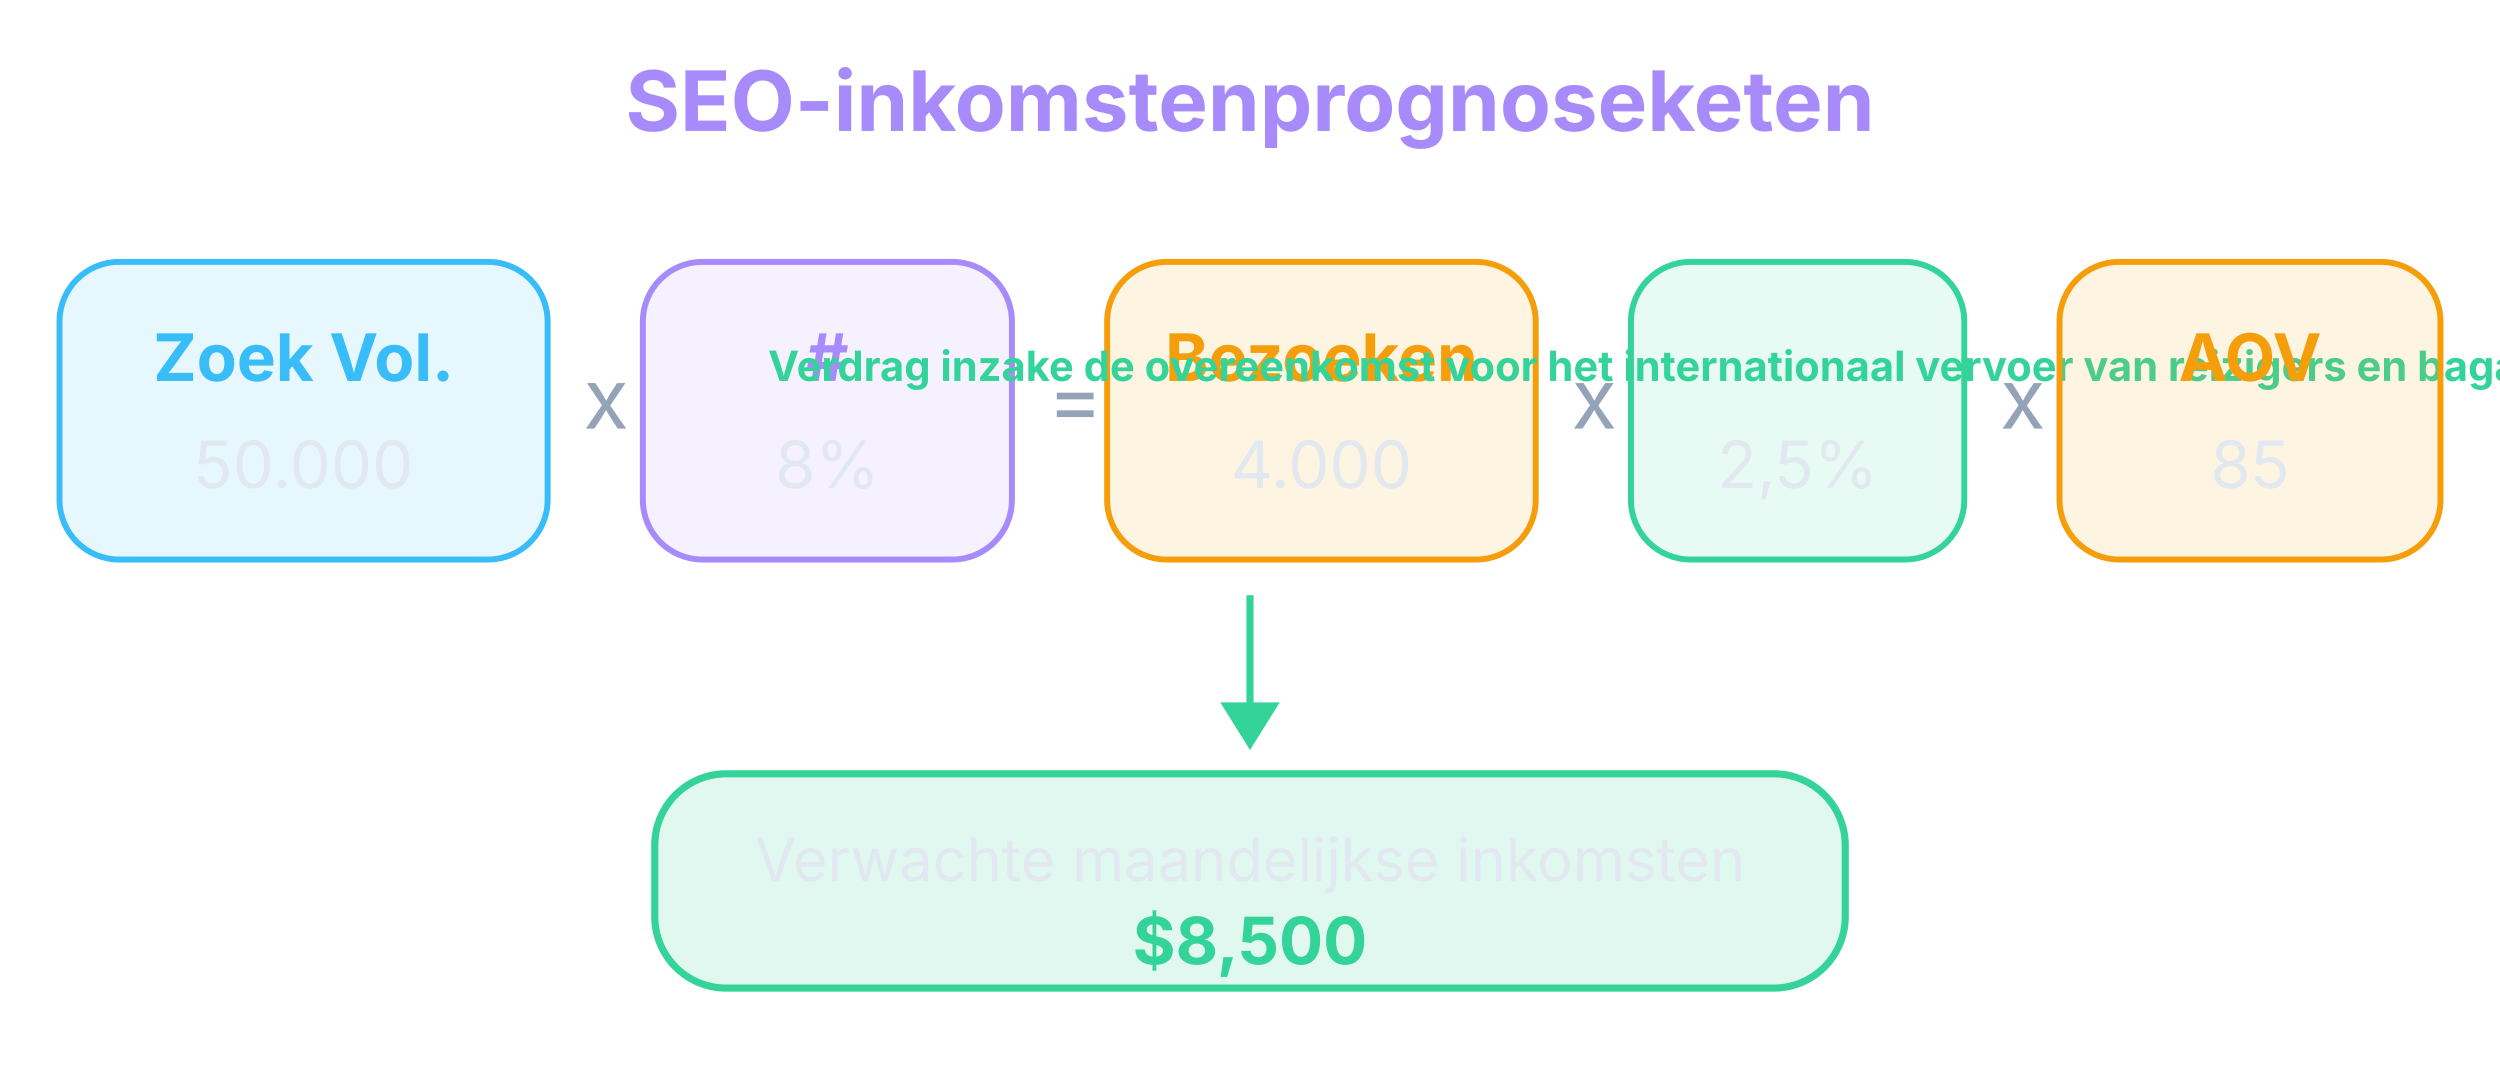
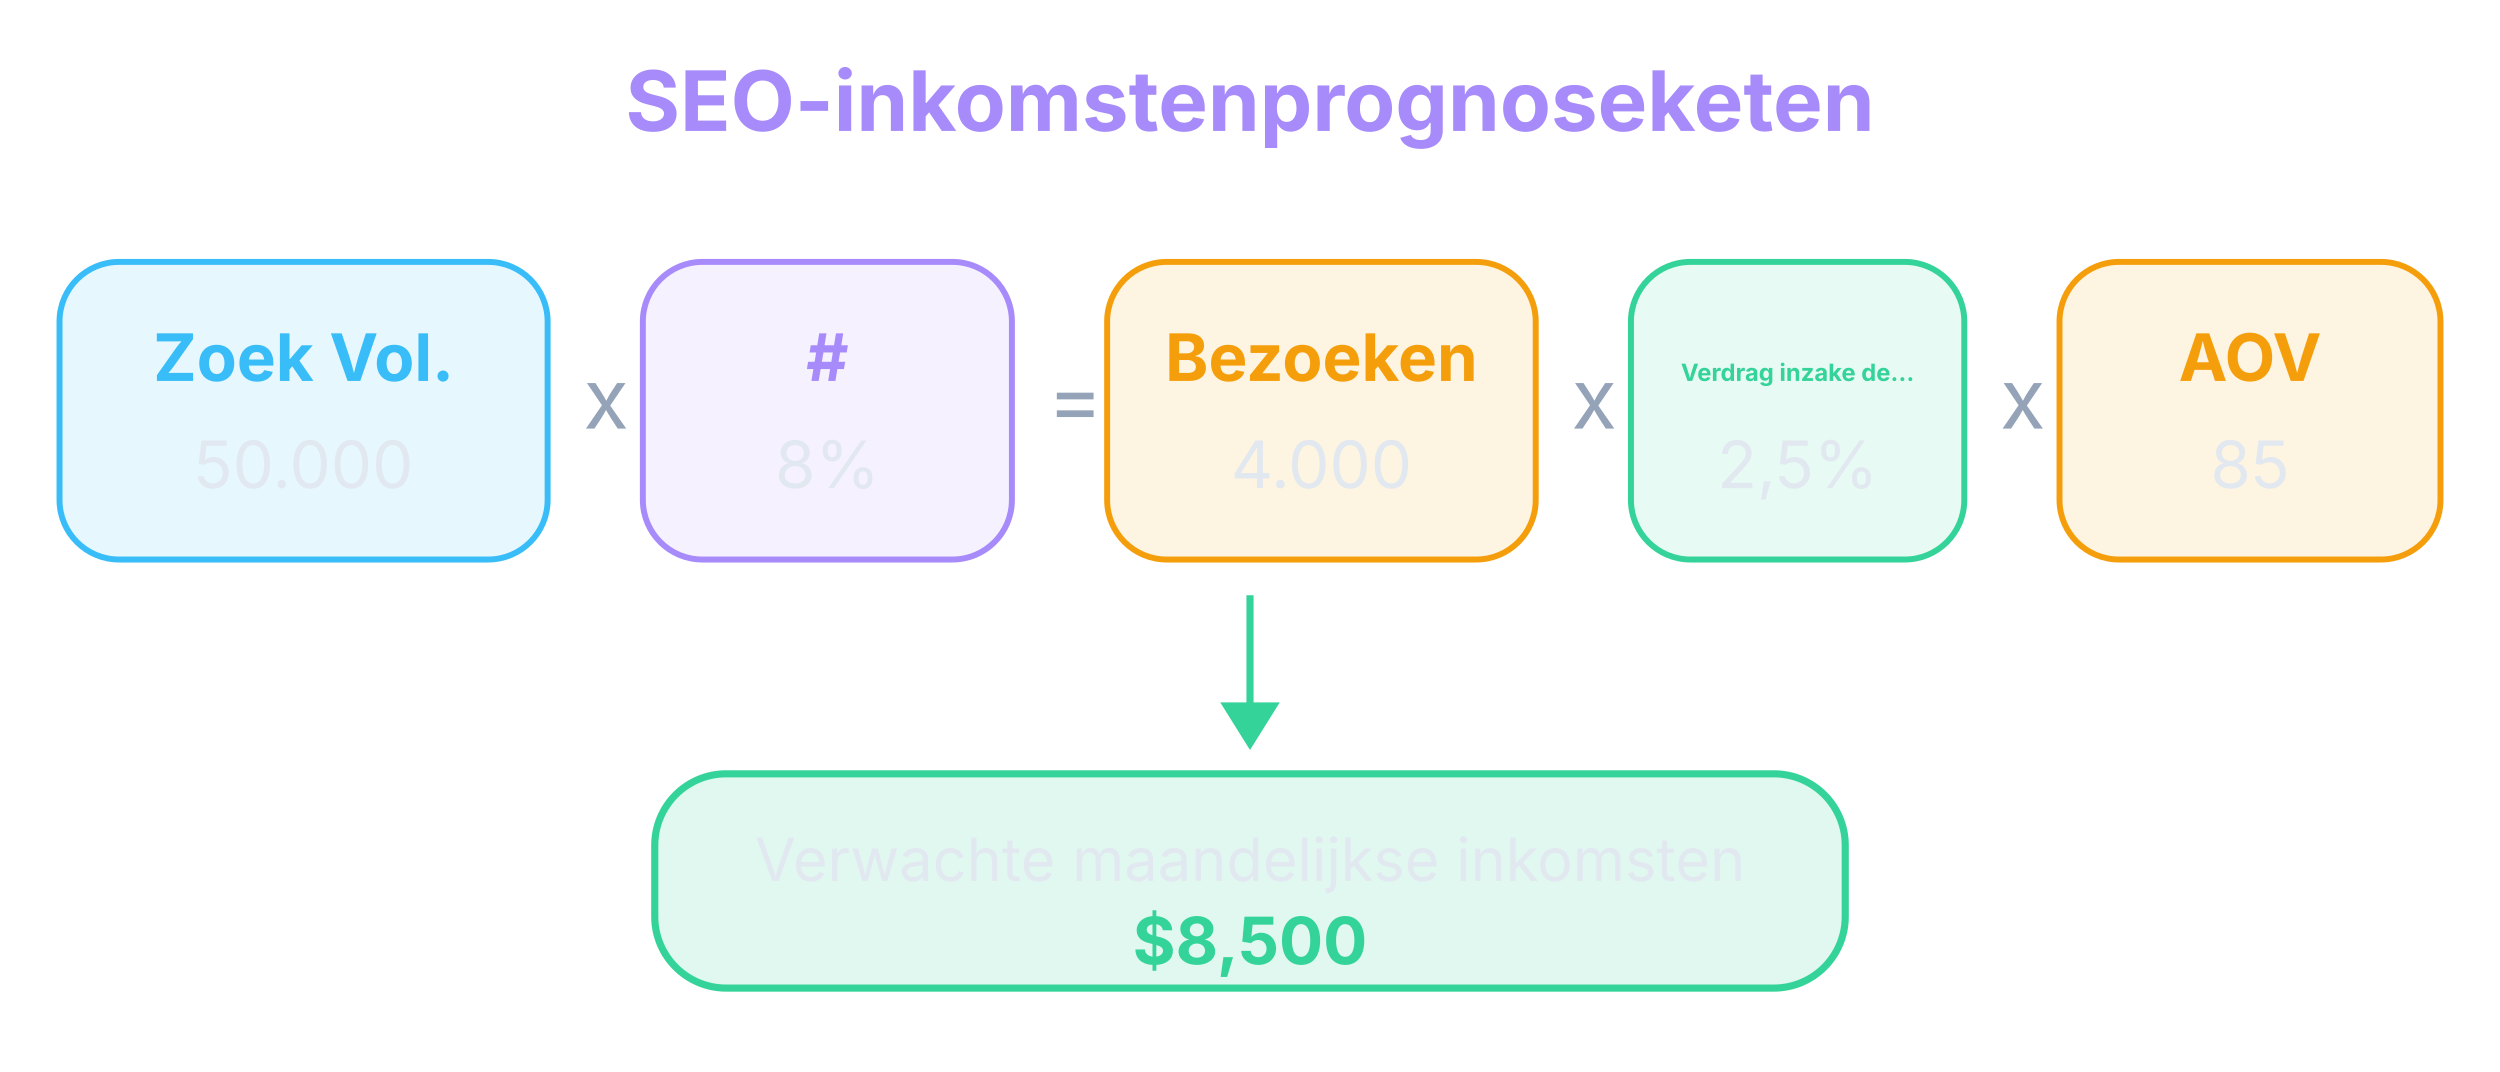
<svg xmlns="http://www.w3.org/2000/svg" viewBox="0 0 420 180" fill="none">
  <text x="210" y="22" text-anchor="middle" font-family="Inter, -apple-system, BlinkMacSystemFont, 'Segoe UI', Roboto, sans-serif" font-size="14" font-weight="bold" fill="#a78bfa">SEO-inkomstenprognoseketen</text>
  <g transform="translate(10,44)">
    <rect width="82" height="50" rx="10" fill="#38bdf8" fill-opacity="0.12" stroke="#38bdf8" stroke-width="1" />
    <text x="41" y="20" text-anchor="middle" font-family="Inter, -apple-system, BlinkMacSystemFont, 'Segoe UI', Roboto, sans-serif" font-size="11" font-weight="bold" fill="#38bdf8">Zoek Vol.</text>
    <text x="41" y="38" text-anchor="middle" font-family="Inter, -apple-system, BlinkMacSystemFont, 'Segoe UI', Roboto, sans-serif" font-size="11" fill="#e2e8f0">50.000</text>
  </g>
  <text x="98" y="72" font-family="Inter, -apple-system, BlinkMacSystemFont, 'Segoe UI', Roboto, sans-serif" font-size="14" fill="#94a3b8">x</text>
  <g transform="translate(108,44)">
    <rect width="62" height="50" rx="10" fill="#a78bfa" fill-opacity="0.12" stroke="#a78bfa" stroke-width="1" />
    <text x="31" y="20" text-anchor="middle" font-family="Inter, -apple-system, BlinkMacSystemFont, 'Segoe UI', Roboto, sans-serif" font-size="11" font-weight="bold" fill="#a78bfa">#</text>
    <text x="31" y="38" text-anchor="middle" font-family="Inter, -apple-system, BlinkMacSystemFont, 'Segoe UI', Roboto, sans-serif" font-size="11" fill="#e2e8f0">8%</text>
  </g>
  <text x="176" y="72" font-family="Inter, -apple-system, BlinkMacSystemFont, 'Segoe UI', Roboto, sans-serif" font-size="14" fill="#94a3b8">=</text>
  <g transform="translate(186,44)">
    <rect width="72" height="50" rx="10" fill="#f59e0b" fill-opacity="0.12" stroke="#f59e0b" stroke-width="1" />
    <text x="36" y="20" text-anchor="middle" font-family="Inter, -apple-system, BlinkMacSystemFont, 'Segoe UI', Roboto, sans-serif" font-size="11" font-weight="bold" fill="#f59e0b">Bezoeken</text>
    <text x="36" y="38" text-anchor="middle" font-family="Inter, -apple-system, BlinkMacSystemFont, 'Segoe UI', Roboto, sans-serif" font-size="11" fill="#e2e8f0">4.000</text>
  </g>
  <text x="264" y="72" font-family="Inter, -apple-system, BlinkMacSystemFont, 'Segoe UI', Roboto, sans-serif" font-size="14" fill="#94a3b8">x</text>
  <g transform="translate(274,44)">
    <rect width="56" height="50" rx="10" fill="#34d399" fill-opacity="0.12" stroke="#34d399" stroke-width="1" />
-     <text x="28" y="20" text-anchor="middle" font-family="Inter, -apple-system, BlinkMacSystemFont, 'Segoe UI', Roboto, sans-serif" font-size="7" font-weight="bold" fill="#34d399">Verdrag inzake de overeenkomst voor het internationaal vervoer van reizigers en bagage over de weg</text>
+     <text x="28" y="20" text-anchor="middle" font-family="Inter, -apple-system, BlinkMacSystemFont, 'Segoe UI', Roboto, sans-serif" font-size="4" font-weight="bold" fill="#34d399">Verdrag inzake de…</text>
    <text x="28" y="38" text-anchor="middle" font-family="Inter, -apple-system, BlinkMacSystemFont, 'Segoe UI', Roboto, sans-serif" font-size="11" fill="#e2e8f0">2,5%</text>
  </g>
  <text x="336" y="72" font-family="Inter, -apple-system, BlinkMacSystemFont, 'Segoe UI', Roboto, sans-serif" font-size="14" fill="#94a3b8">x</text>
  <g transform="translate(346,44)">
    <rect width="64" height="50" rx="10" fill="#f59e0b" fill-opacity="0.12" stroke="#f59e0b" stroke-width="1" />
    <text x="32" y="20" text-anchor="middle" font-family="Inter, -apple-system, BlinkMacSystemFont, 'Segoe UI', Roboto, sans-serif" font-size="11" font-weight="bold" fill="#f59e0b">AOV</text>
    <text x="32" y="38" text-anchor="middle" font-family="Inter, -apple-system, BlinkMacSystemFont, 'Segoe UI', Roboto, sans-serif" font-size="11" fill="#e2e8f0">85</text>
  </g>
  <line x1="210" y1="100" x2="210" y2="120" stroke="#34d399" stroke-width="1.2" />
  <polygon points="205,118 210,126 215,118" fill="#34d399" />
  <rect x="110" y="130" width="200" height="36" rx="12" fill="#34d399" fill-opacity="0.15" stroke="#34d399" stroke-width="1.2" />
  <text x="210" y="148" text-anchor="middle" font-family="Inter, -apple-system, BlinkMacSystemFont, 'Segoe UI', Roboto, sans-serif" font-size="10" fill="#e2e8f0">Verwachte maandelijkse inkomsten</text>
  <text x="210" y="162" text-anchor="middle" font-family="Inter, -apple-system, BlinkMacSystemFont, 'Segoe UI', Roboto, sans-serif" font-size="11" font-weight="bold" fill="#34d399">$8,500</text>
</svg>
